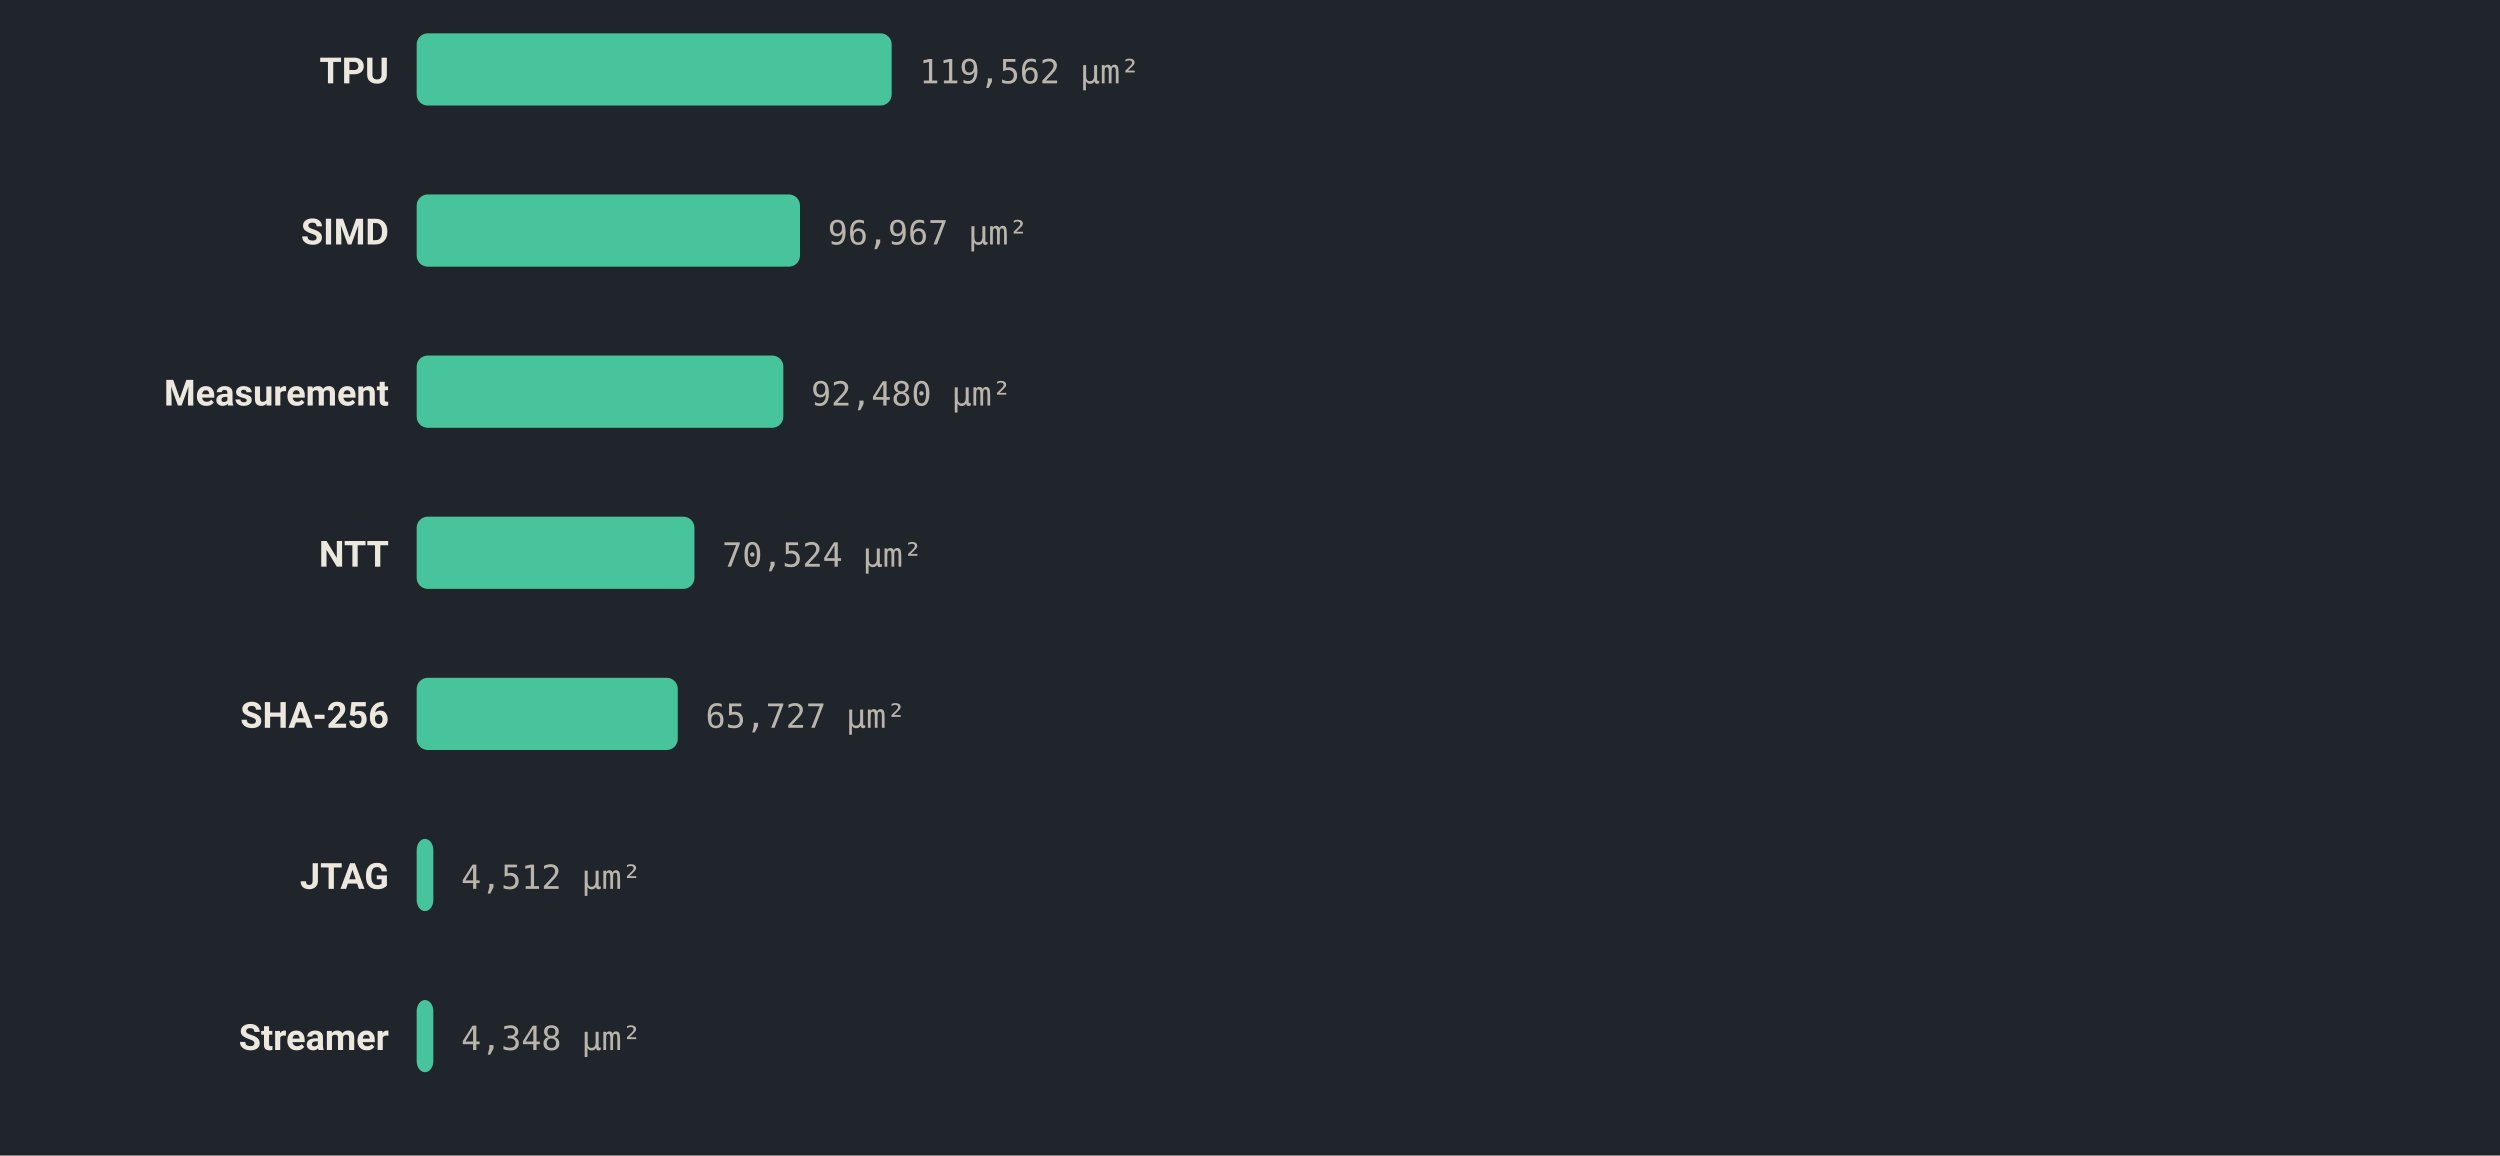
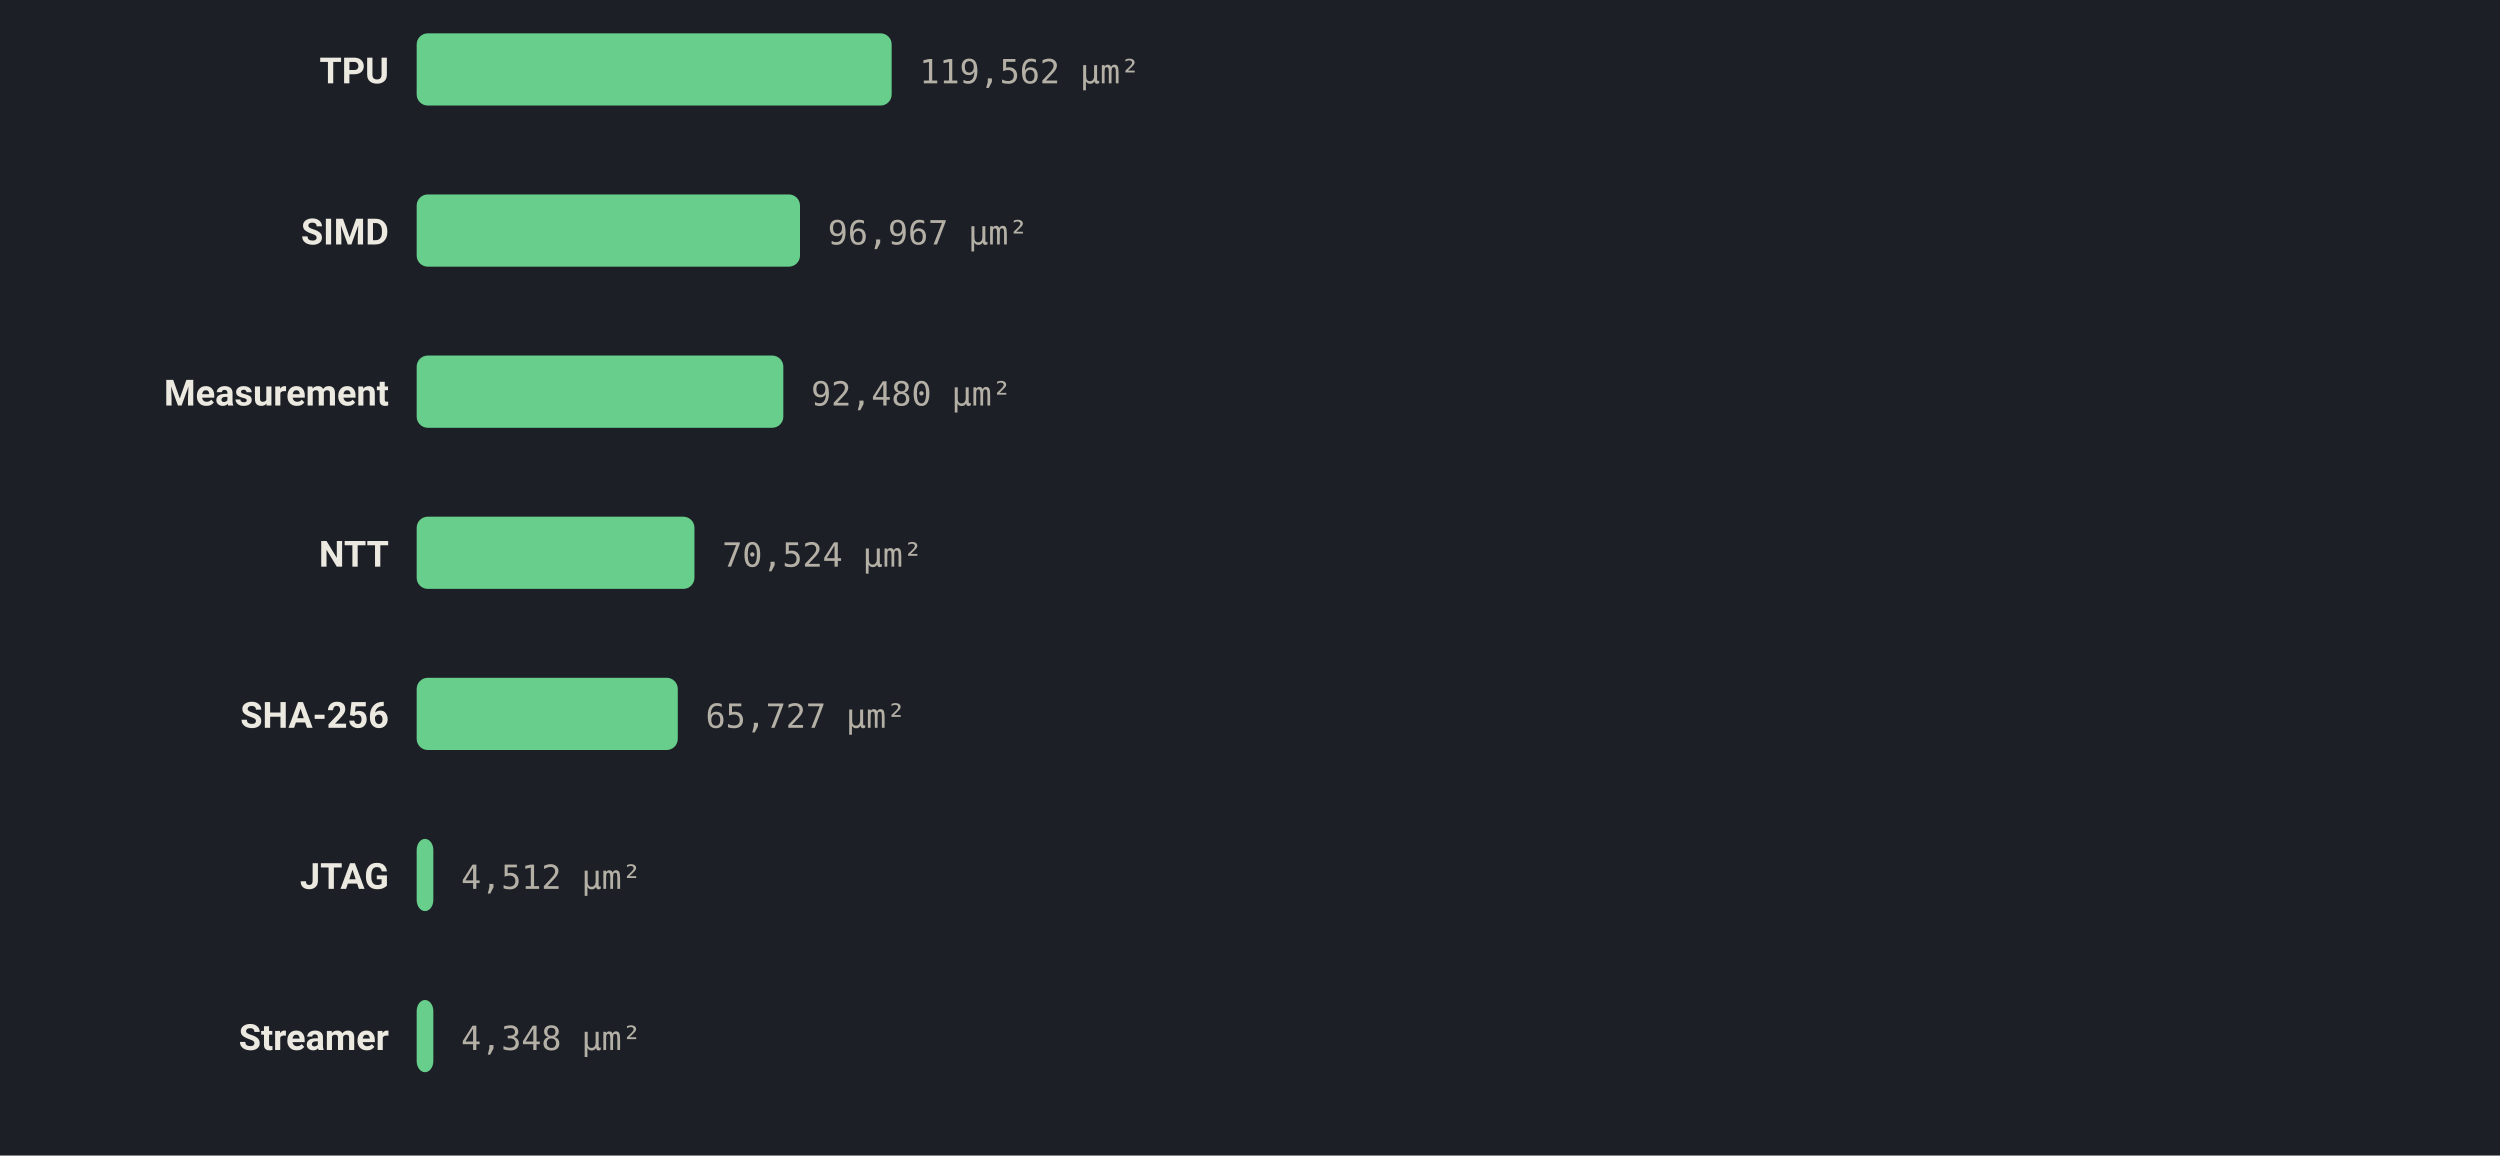
<svg xmlns="http://www.w3.org/2000/svg" viewBox="0 0 900 416" role="img" aria-label="Standard cell area by block">
-   <style>.node rect{fill:#181b20;stroke:#363c47;stroke-width:1.5}.n-label{font-family:ui-sans-serif,system-ui,-apple-system,'Segoe UI',Roboto,sans-serif;font-size:14px;font-weight:600;fill:#ece8de;text-anchor:middle}.n-sub{font-family:ui-monospace,SFMono-Regular,Menlo,Consolas,monospace;font-size:11px;fill:#b9b5ab;text-anchor:middle}.edge{fill:none;stroke:#8d8b85;stroke-width:1.5}.edge-label{font-family:ui-monospace,SFMono-Regular,Menlo,Consolas,monospace;font-size:10px;fill:#b9b5ab;text-anchor:middle}.bar rect{fill:#47c49c}.b-name{font-family:ui-sans-serif,system-ui,-apple-system,'Segoe UI',Roboto,sans-serif;font-size:13px;font-weight:600;fill:#ece8de;text-anchor:end}.b-val{font-family:ui-monospace,SFMono-Regular,Menlo,Consolas,monospace;font-size:12px;fill:#b9b5ab}</style>
-   <rect width="100%" height="100%" fill="#20242b" />
+   <style>.node rect{fill:#14161b;stroke:#353a45;stroke-width:1.5}.n-label{font-family:ui-sans-serif,system-ui,-apple-system,'Segoe UI',Roboto,sans-serif;font-size:14px;font-weight:600;fill:#ece9e0;text-anchor:middle}.n-sub{font-family:ui-monospace,SFMono-Regular,Menlo,Consolas,monospace;font-size:11px;fill:#b4b0a6;text-anchor:middle}.edge{fill:none;stroke:#918e86;stroke-width:1.5}.edge-label{font-family:ui-monospace,SFMono-Regular,Menlo,Consolas,monospace;font-size:10px;fill:#b4b0a6;text-anchor:middle}.bar rect{fill:#67cf8b}.b-name{font-family:ui-sans-serif,system-ui,-apple-system,'Segoe UI',Roboto,sans-serif;font-size:13px;font-weight:600;fill:#ece9e0;text-anchor:end}.b-val{font-family:ui-monospace,SFMono-Regular,Menlo,Consolas,monospace;font-size:12px;fill:#b4b0a6}</style>
+   <rect width="100%" height="100%" fill="#1c1f26" />
  <g class="bar">
    <rect x="150" y="12" width="171" height="26" rx="4" />
    <text class="b-name" x="140" y="30">TPU</text>
    <text class="b-val" x="331" y="30">119,562 µm²</text>
  </g>
  <g class="bar">
    <rect x="150" y="70" width="138" height="26" rx="4" />
    <text class="b-name" x="140" y="88">SIMD</text>
    <text class="b-val" x="298" y="88">96,967 µm²</text>
  </g>
  <g class="bar">
    <rect x="150" y="128" width="132" height="26" rx="4" />
    <text class="b-name" x="140" y="146">Measurement</text>
    <text class="b-val" x="292" y="146">92,480 µm²</text>
  </g>
  <g class="bar">
    <rect x="150" y="186" width="100" height="26" rx="4" />
    <text class="b-name" x="140" y="204">NTT</text>
    <text class="b-val" x="260" y="204">70,524 µm²</text>
  </g>
  <g class="bar">
    <rect x="150" y="244" width="94" height="26" rx="4" />
    <text class="b-name" x="140" y="262">SHA-256</text>
    <text class="b-val" x="254" y="262">65,727 µm²</text>
  </g>
  <g class="bar">
    <rect x="150" y="302" width="6" height="26" rx="4" />
    <text class="b-name" x="140" y="320">JTAG</text>
    <text class="b-val" x="166" y="320">4,512 µm²</text>
  </g>
  <g class="bar">
    <rect x="150" y="360" width="6" height="26" rx="4" />
    <text class="b-name" x="140" y="378">Streamer</text>
    <text class="b-val" x="166" y="378">4,348 µm²</text>
  </g>
</svg>
